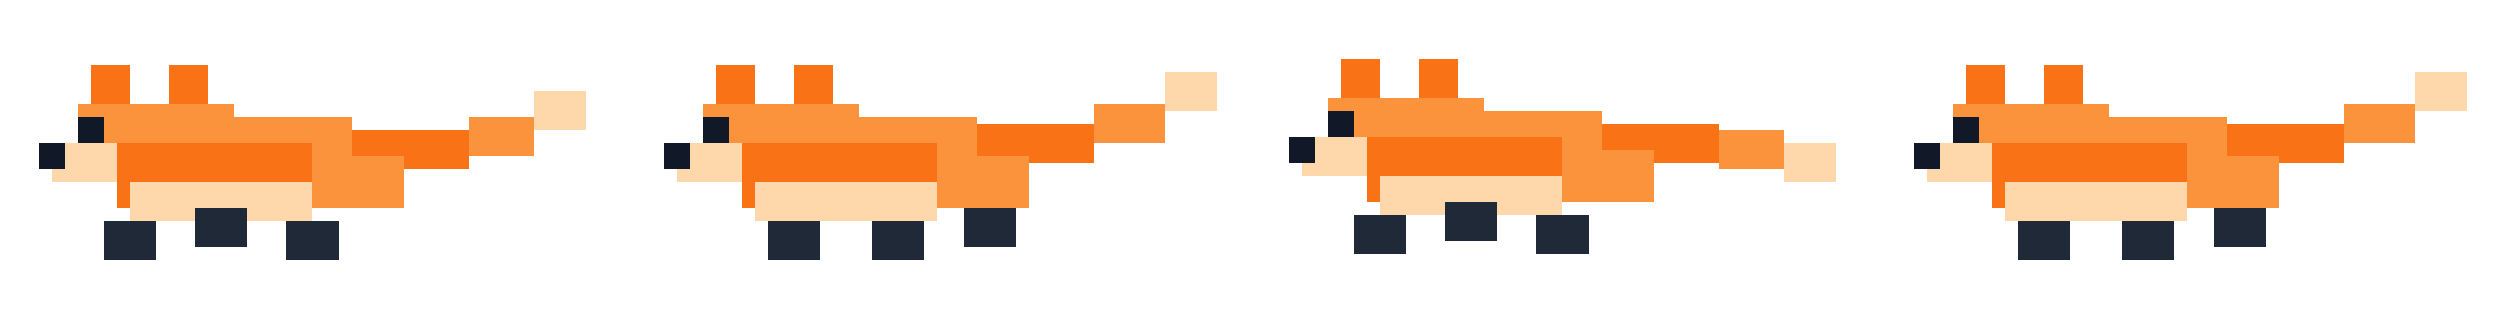
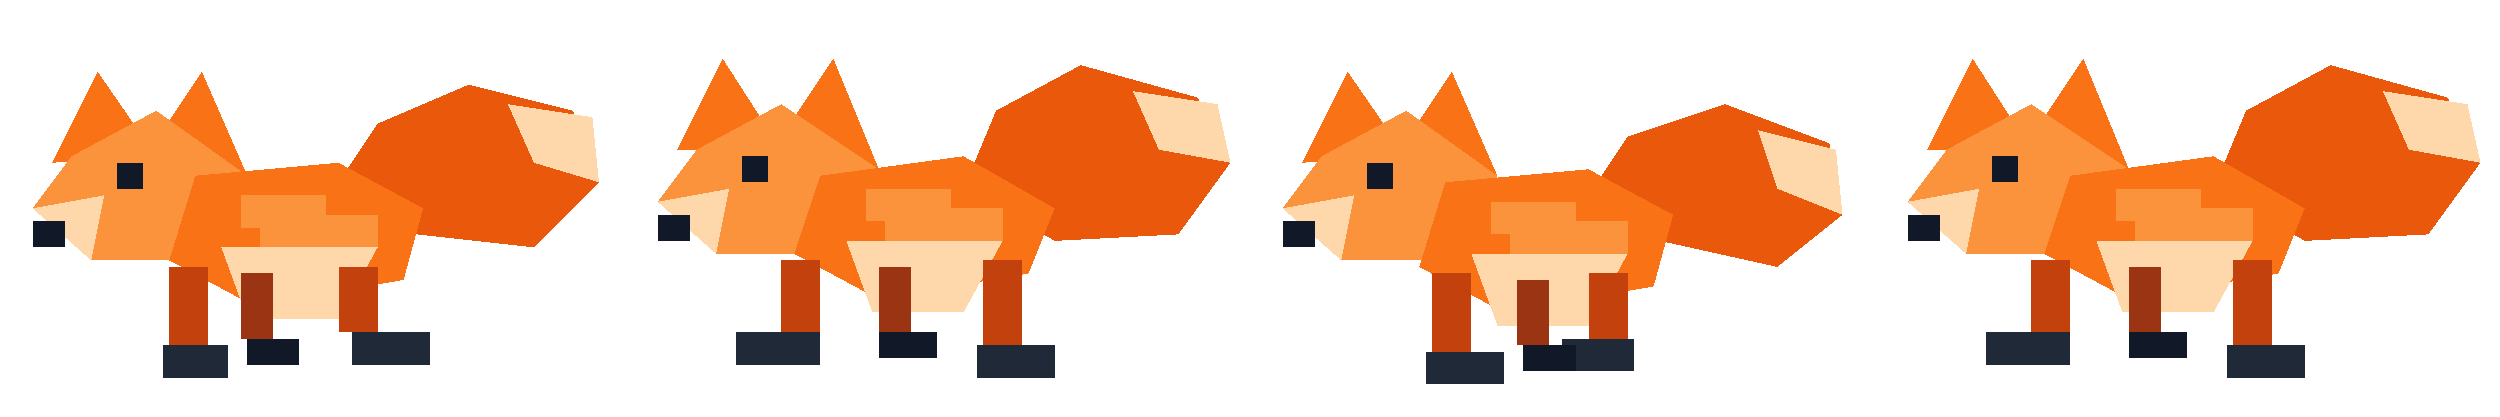
- <svg xmlns="http://www.w3.org/2000/svg" width="384" height="48" viewBox="0 0 384 48" shape-rendering="crispEdges">
+ <svg xmlns="http://www.w3.org/2000/svg" width="384" height="64" viewBox="0 0 384 64" shape-rendering="crispEdges">
  <defs>
-     <g id="fox-a">
-       <rect x="14" y="10" width="6" height="6" fill="#f97316" />
-       <rect x="26" y="10" width="6" height="6" fill="#f97316" />
-       <rect x="12" y="16" width="24" height="6" fill="#fb923c" />
-       <rect x="36" y="18" width="18" height="6" fill="#fb923c" />
-       <rect x="54" y="20" width="18" height="6" fill="#f97316" />
-       <rect x="72" y="18" width="10" height="6" fill="#fb923c" />
-       <rect x="82" y="14" width="8" height="6" fill="#fed7aa" />
-       <rect x="8" y="22" width="10" height="6" fill="#fed7aa" />
-       <rect x="18" y="22" width="30" height="10" fill="#f97316" />
-       <rect x="48" y="24" width="14" height="8" fill="#fb923c" />
-       <rect x="20" y="28" width="28" height="6" fill="#fed7aa" />
-       <rect x="16" y="34" width="8" height="6" fill="#1f2937" />
-       <rect x="44" y="34" width="8" height="6" fill="#1f2937" />
-       <rect x="30" y="32" width="8" height="6" fill="#1f2937" />
-       <rect x="12" y="18" width="4" height="4" fill="#111827" />
-       <rect x="6" y="22" width="4" height="4" fill="#111827" />
+     <g id="fox-frame-1">
+       <polygon points="58,19 72,13 88,17 92,28 82,38 64,36 52,28" fill="#ea580c" />
+       <polygon points="78,16 91,18 92,28 82,25" fill="#fed7aa" />
+       <polygon points="8,25 15,11 24,24" fill="#f97316" />
+       <polygon points="23,23 31,11 38,27" fill="#f97316" />
+       <polygon points="11,24 24,17 38,27 32,40 14,40 5,32" fill="#fb923c" />
+       <polygon points="5,32 16,30 14,40" fill="#fed7aa" />
+       <rect x="18" y="25" width="4" height="4" fill="#111827" />
+       <rect x="5" y="34" width="5" height="4" fill="#111827" />
+       <polygon points="30,27 52,25 65,32 62,43 39,47 26,40" fill="#f97316" />
+       <polygon points="34,38 58,38 52,49 38,49" fill="#fed7aa" />
+       <rect x="26" y="41" width="6" height="12" fill="#c2410c" />
+       <rect x="25" y="53" width="10" height="5" fill="#1f2937" />
+       <rect x="52" y="41" width="6" height="10" fill="#c2410c" />
+       <rect x="54" y="51" width="12" height="5" fill="#1f2937" />
+       <rect x="37" y="42" width="5" height="10" fill="#9a3412" />
+       <rect x="38" y="52" width="8" height="4" fill="#111827" />
+       <rect x="37" y="30" width="13" height="5" fill="#fb923c" />
+       <rect x="40" y="33" width="18" height="5" fill="#fb923c" />
    </g>
-     <g id="fox-b">
-       <rect x="14" y="10" width="6" height="6" fill="#f97316" />
-       <rect x="26" y="10" width="6" height="6" fill="#f97316" />
-       <rect x="12" y="16" width="24" height="6" fill="#fb923c" />
-       <rect x="36" y="18" width="18" height="6" fill="#fb923c" />
-       <rect x="54" y="19" width="18" height="6" fill="#f97316" />
-       <rect x="72" y="16" width="11" height="6" fill="#fb923c" />
-       <rect x="83" y="11" width="8" height="6" fill="#fed7aa" />
-       <rect x="8" y="22" width="10" height="6" fill="#fed7aa" />
-       <rect x="18" y="22" width="30" height="10" fill="#f97316" />
-       <rect x="48" y="24" width="14" height="8" fill="#fb923c" />
-       <rect x="20" y="28" width="28" height="6" fill="#fed7aa" />
-       <rect x="22" y="34" width="8" height="6" fill="#1f2937" />
-       <rect x="38" y="34" width="8" height="6" fill="#1f2937" />
-       <rect x="52" y="32" width="8" height="6" fill="#1f2937" />
-       <rect x="12" y="18" width="4" height="4" fill="#111827" />
-       <rect x="6" y="22" width="4" height="4" fill="#111827" />
+     <g id="fox-frame-2">
+       <polygon points="57,17 70,10 88,15 93,25 85,36 66,37 52,29" fill="#ea580c" />
+       <polygon points="78,14 91,16 93,25 82,23" fill="#fed7aa" />
+       <polygon points="8,23 15,9 24,23" fill="#f97316" />
+       <polygon points="24,21 32,9 39,26" fill="#f97316" />
+       <polygon points="11,23 24,16 39,26 33,39 14,39 5,31" fill="#fb923c" />
+       <polygon points="5,31 16,29 14,39" fill="#fed7aa" />
+       <rect x="18" y="24" width="4" height="4" fill="#111827" />
+       <rect x="5" y="33" width="5" height="4" fill="#111827" />
+       <polygon points="30,27 52,24 66,32 62,42 39,46 26,39" fill="#f97316" />
+       <polygon points="34,37 58,37 52,48 38,48" fill="#fed7aa" />
+       <rect x="24" y="40" width="6" height="11" fill="#c2410c" />
+       <rect x="17" y="51" width="13" height="5" fill="#1f2937" />
+       <rect x="55" y="40" width="6" height="13" fill="#c2410c" />
+       <rect x="54" y="53" width="12" height="5" fill="#1f2937" />
+       <rect x="39" y="41" width="5" height="10" fill="#9a3412" />
+       <rect x="39" y="51" width="9" height="4" fill="#111827" />
+       <rect x="37" y="29" width="13" height="5" fill="#fb923c" />
+       <rect x="40" y="32" width="18" height="5" fill="#fb923c" />
    </g>
-     <g id="fox-c">
-       <rect x="14" y="9" width="6" height="6" fill="#f97316" />
-       <rect x="26" y="9" width="6" height="6" fill="#f97316" />
-       <rect x="12" y="15" width="24" height="6" fill="#fb923c" />
-       <rect x="36" y="17" width="18" height="6" fill="#fb923c" />
-       <rect x="54" y="19" width="18" height="6" fill="#f97316" />
-       <rect x="72" y="20" width="10" height="6" fill="#fb923c" />
-       <rect x="82" y="22" width="8" height="6" fill="#fed7aa" />
-       <rect x="8" y="21" width="10" height="6" fill="#fed7aa" />
-       <rect x="18" y="21" width="30" height="10" fill="#f97316" />
-       <rect x="48" y="23" width="14" height="8" fill="#fb923c" />
-       <rect x="20" y="27" width="28" height="6" fill="#fed7aa" />
-       <rect x="16" y="33" width="8" height="6" fill="#1f2937" />
-       <rect x="44" y="33" width="8" height="6" fill="#1f2937" />
-       <rect x="30" y="31" width="8" height="6" fill="#1f2937" />
-       <rect x="12" y="17" width="4" height="4" fill="#111827" />
-       <rect x="6" y="21" width="4" height="4" fill="#111827" />
+     <g id="fox-frame-3">
+       <polygon points="58,21 73,16 89,22 91,33 81,41 63,37 52,30" fill="#ea580c" />
+       <polygon points="78,20 90,23 91,33 81,29" fill="#fed7aa" />
+       <polygon points="8,25 15,11 24,24" fill="#f97316" />
+       <polygon points="23,23 31,11 38,27" fill="#f97316" />
+       <polygon points="11,24 24,17 38,27 32,40 14,40 5,32" fill="#fb923c" />
+       <polygon points="5,32 16,30 14,40" fill="#fed7aa" />
+       <rect x="18" y="25" width="4" height="4" fill="#111827" />
+       <rect x="5" y="34" width="5" height="4" fill="#111827" />
+       <polygon points="30,28 52,26 65,33 62,44 39,48 26,41" fill="#f97316" />
+       <polygon points="34,39 58,39 52,50 38,50" fill="#fed7aa" />
+       <rect x="28" y="42" width="6" height="12" fill="#c2410c" />
+       <rect x="27" y="54" width="12" height="5" fill="#1f2937" />
+       <rect x="52" y="42" width="6" height="10" fill="#c2410c" />
+       <rect x="48" y="52" width="11" height="5" fill="#1f2937" />
+       <rect x="41" y="43" width="5" height="10" fill="#9a3412" />
+       <rect x="42" y="53" width="8" height="4" fill="#111827" />
+       <rect x="37" y="31" width="13" height="5" fill="#fb923c" />
+       <rect x="40" y="34" width="18" height="5" fill="#fb923c" />
    </g>
  </defs>
-   <use href="#fox-a" x="0" y="0" />
-   <use href="#fox-b" x="96" y="0" />
-   <use href="#fox-c" x="192" y="0" />
-   <use href="#fox-b" x="288" y="0" />
+   <use href="#fox-frame-1" x="0" />
+   <use href="#fox-frame-2" x="96" />
+   <use href="#fox-frame-3" x="192" />
+   <use href="#fox-frame-2" x="288" />
</svg>
